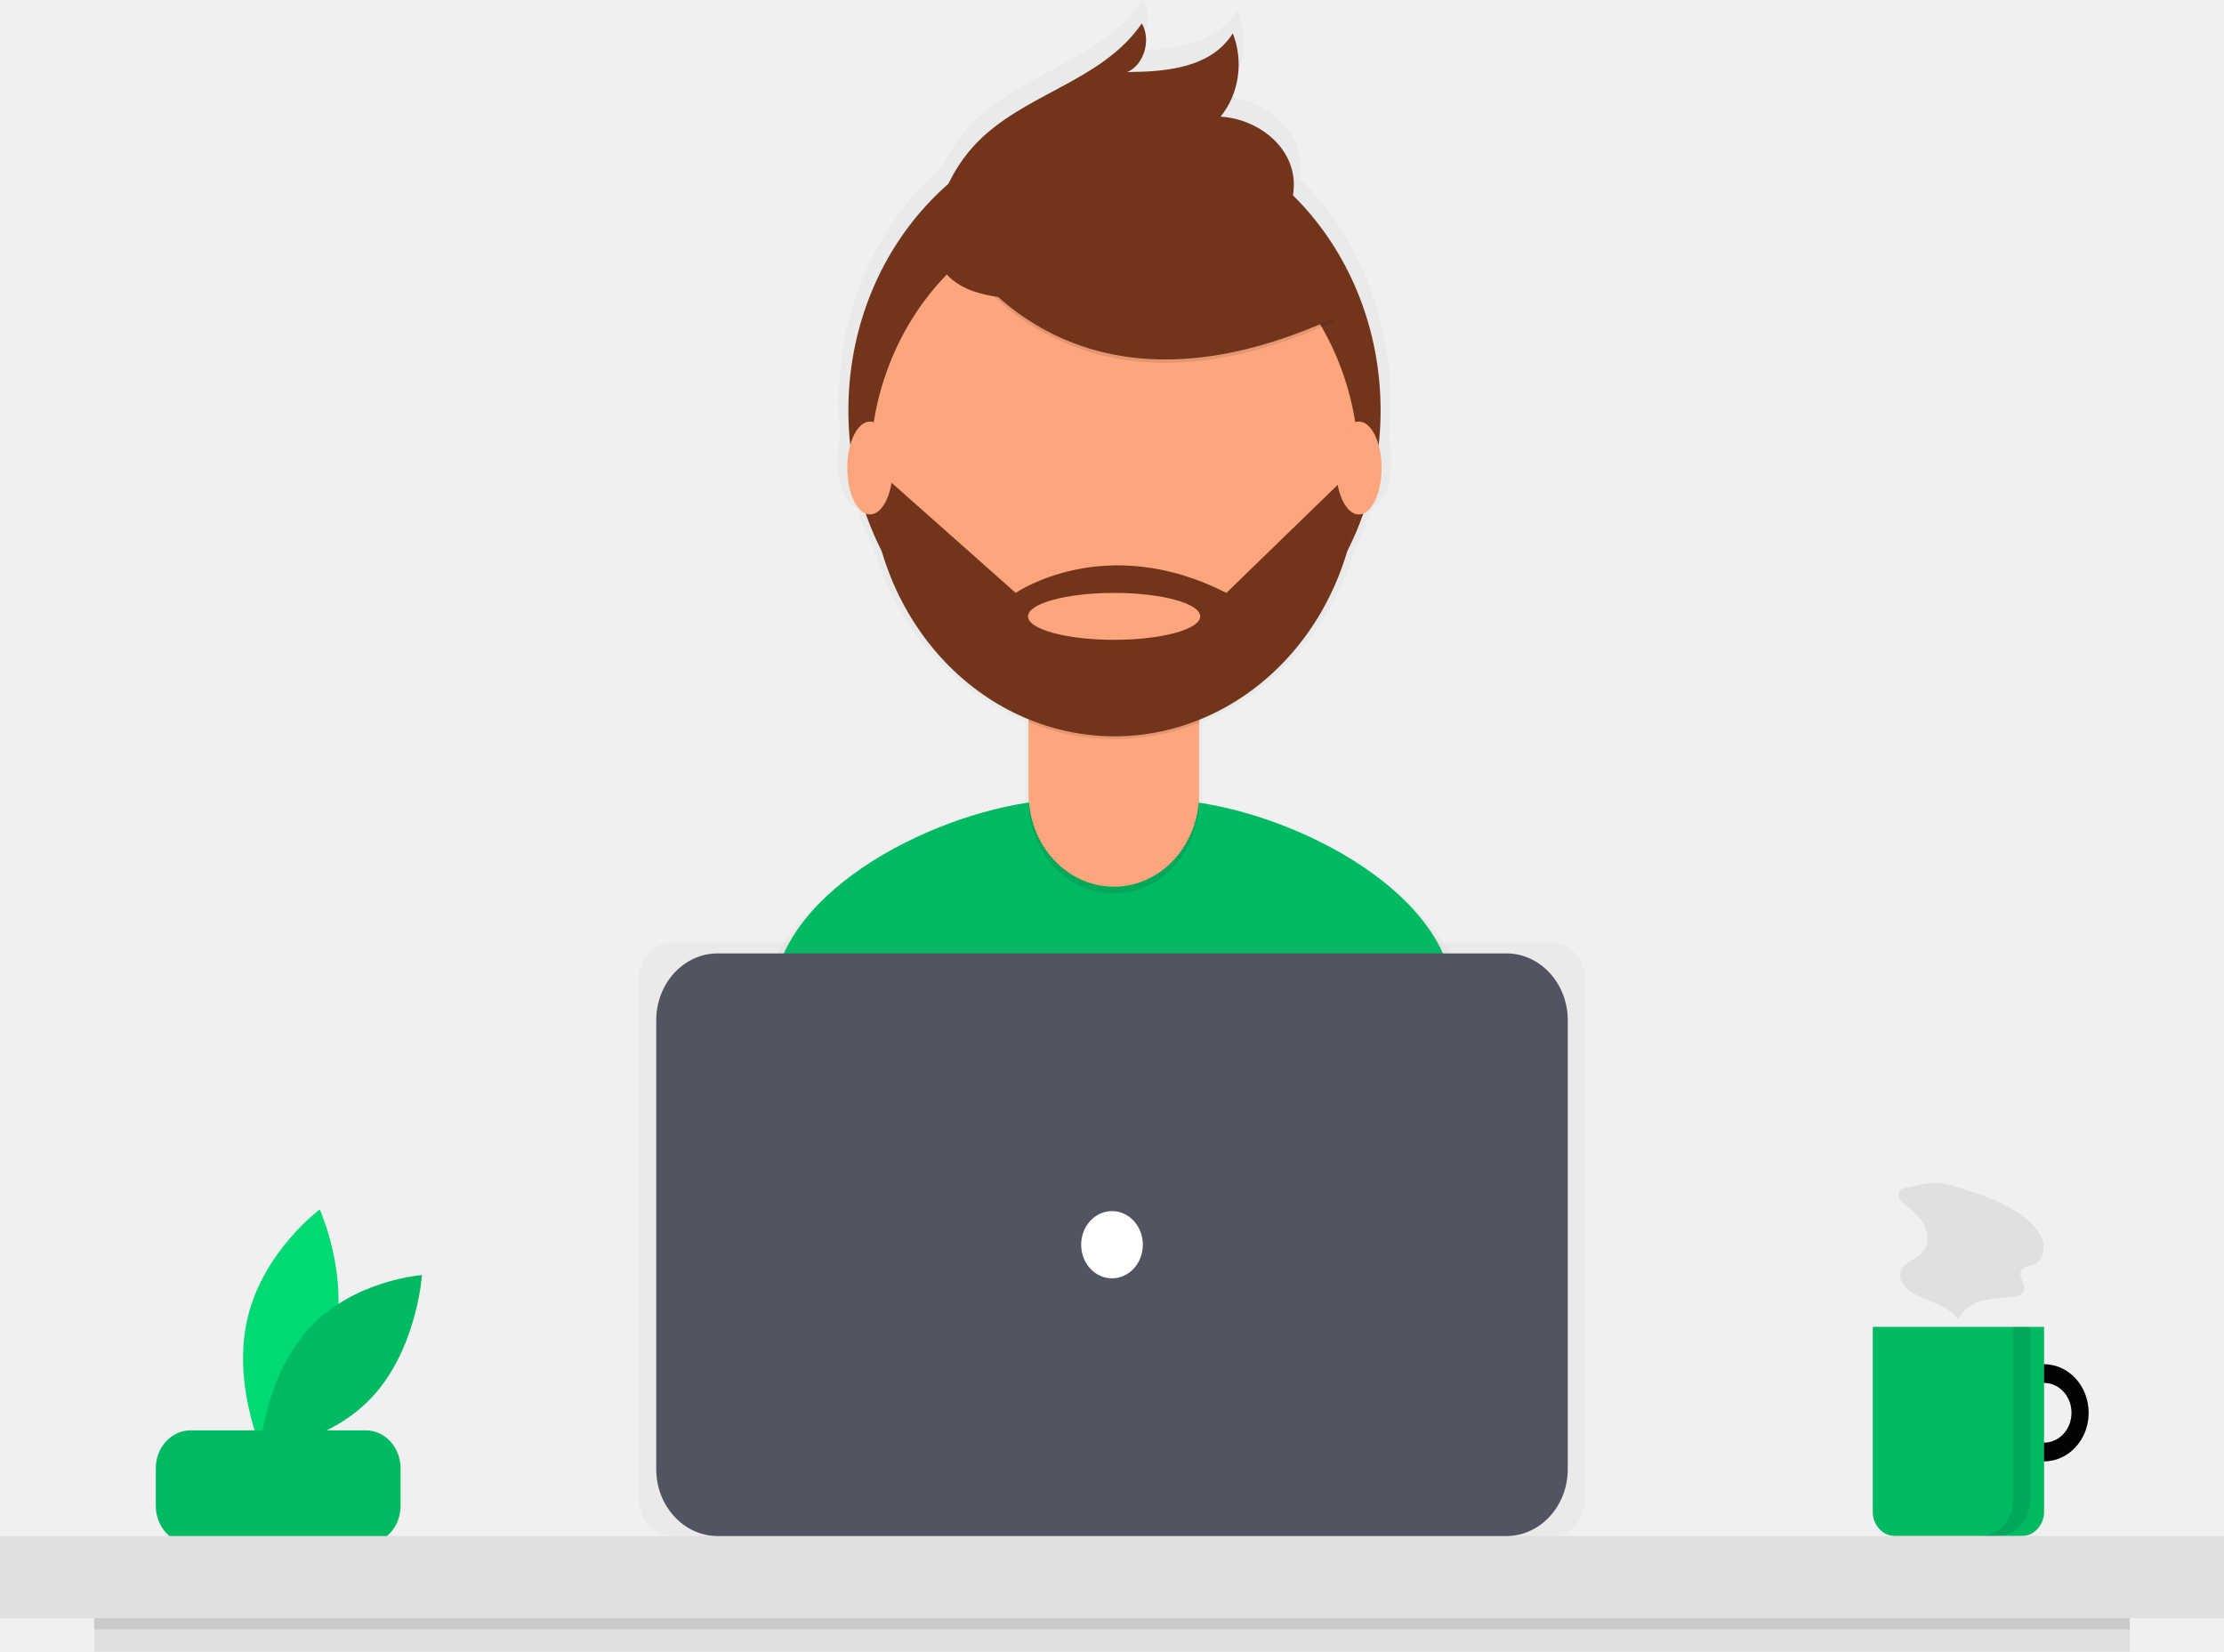
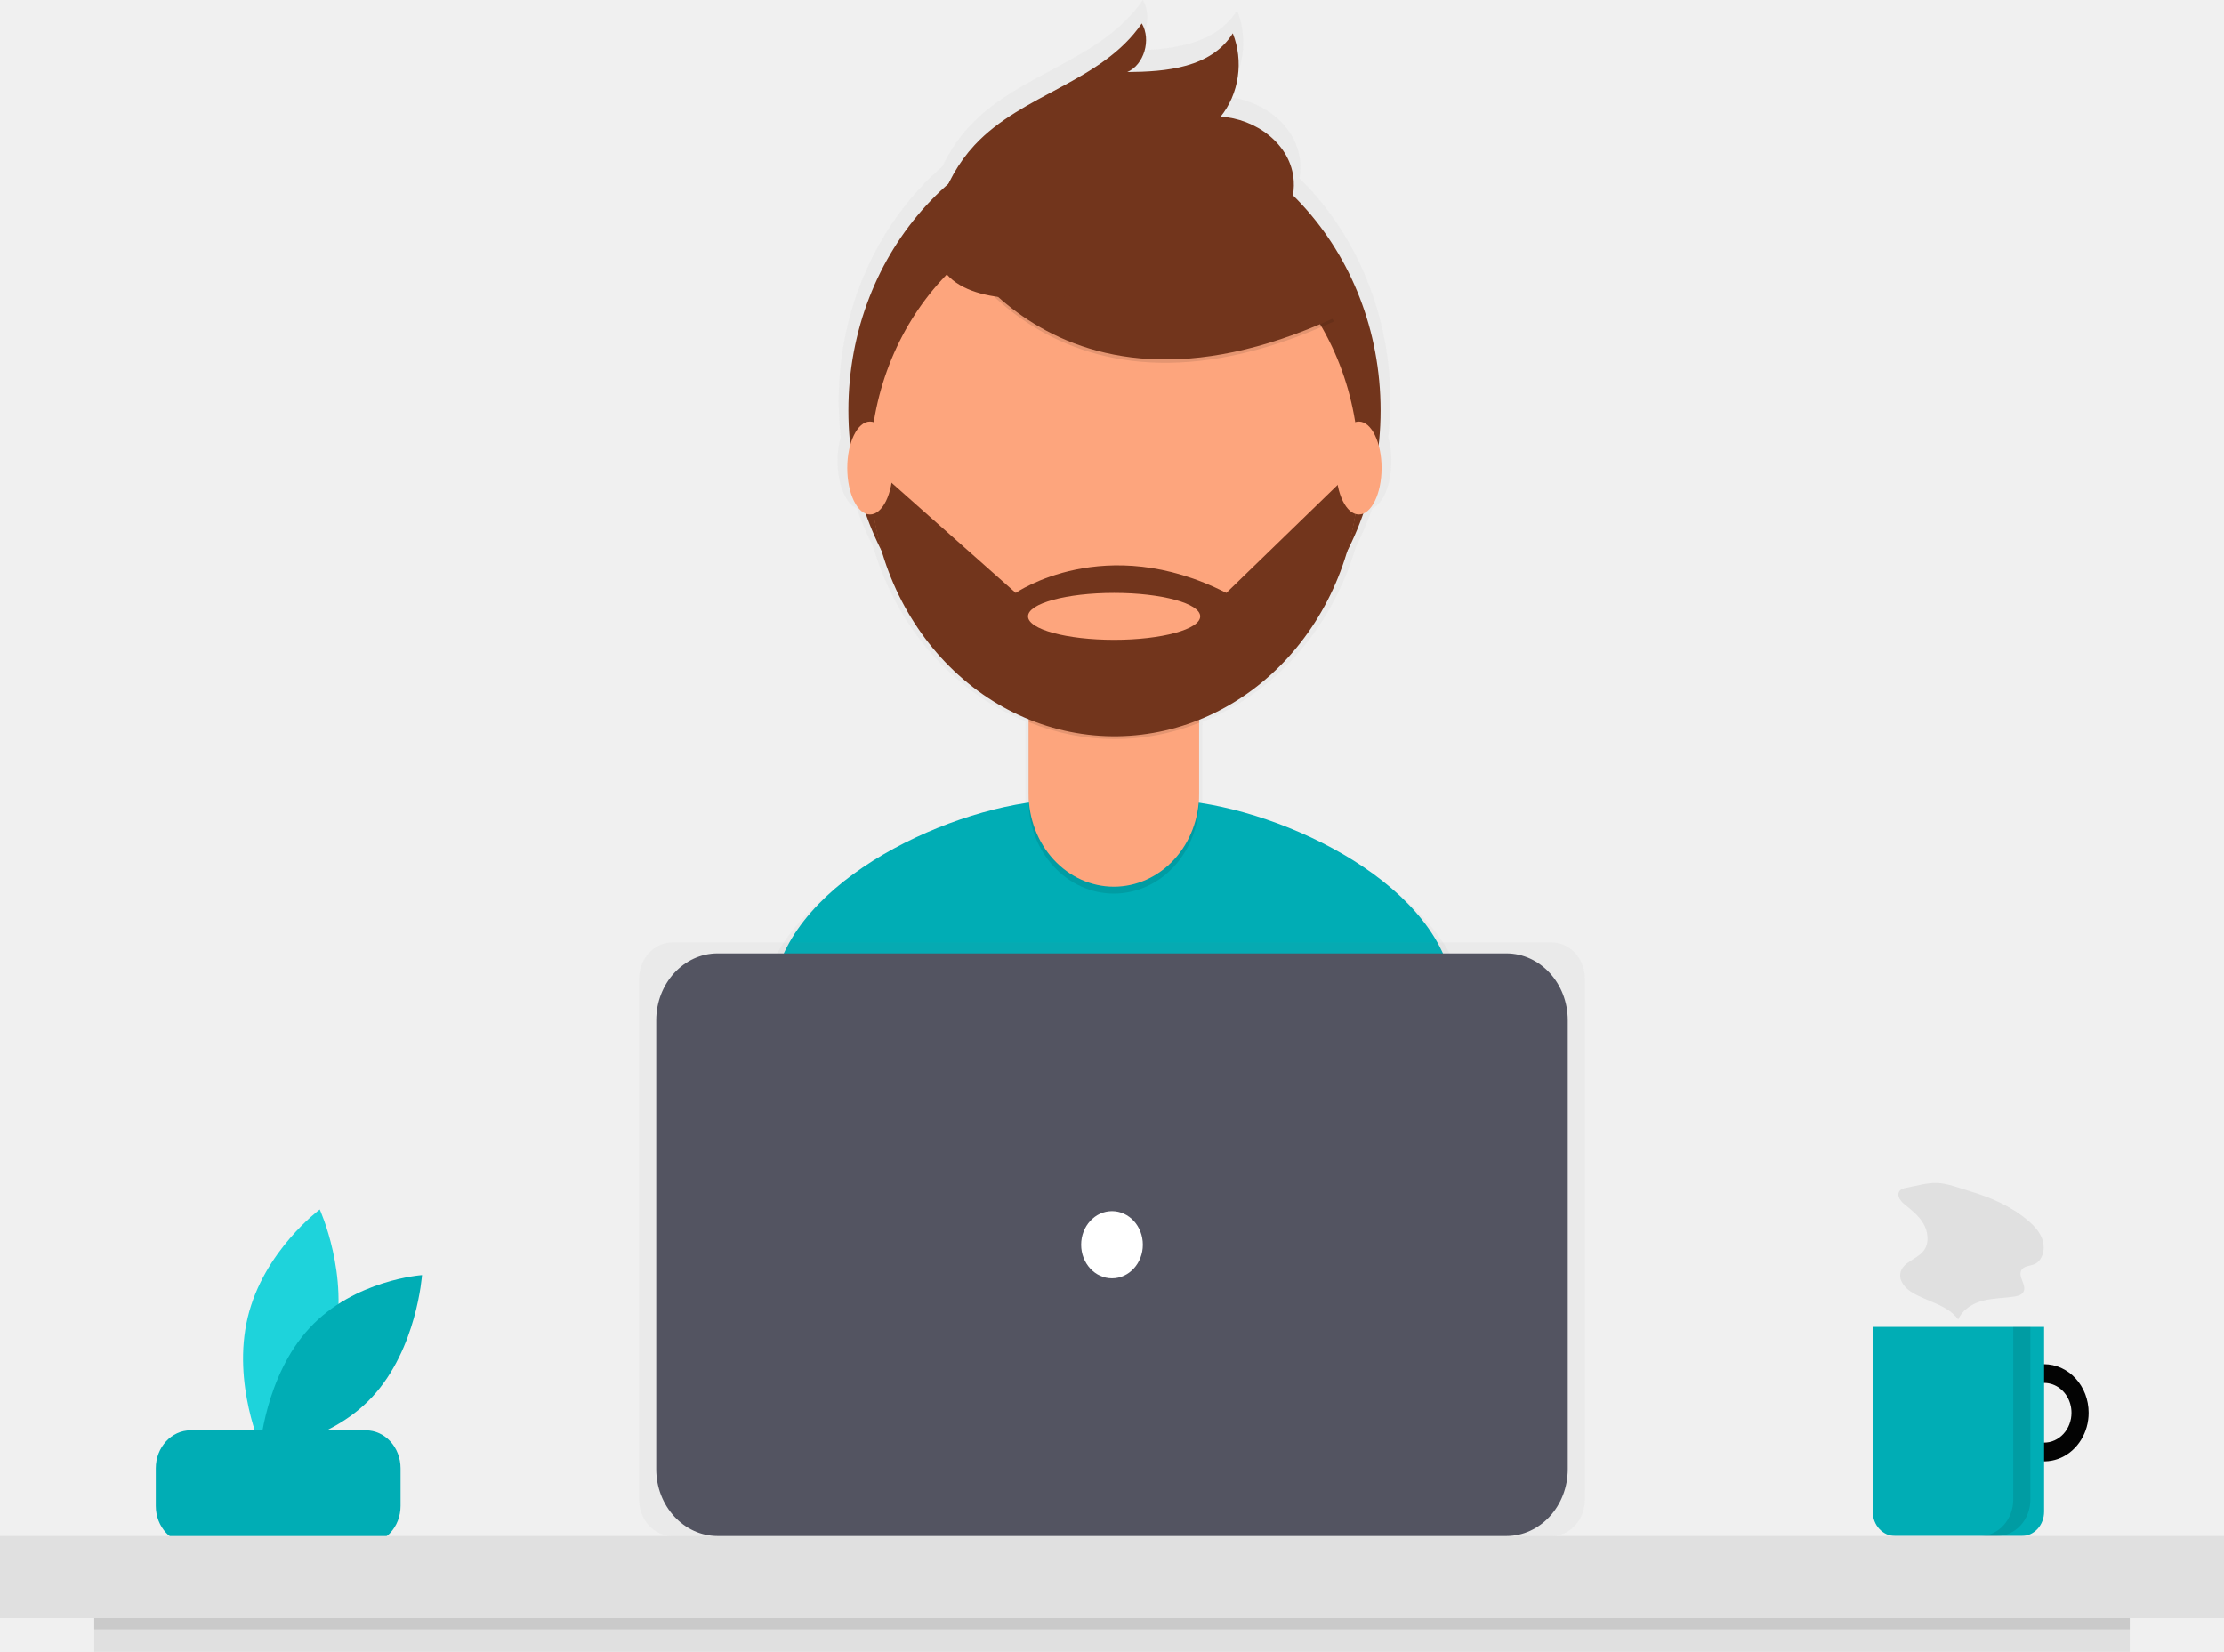
<svg xmlns="http://www.w3.org/2000/svg" width="206" height="153" viewBox="0 0 206 153" fill="none">
-   <path d="M30.925 124.297C29.444 130.445 24.254 134.286 24.254 134.286C24.254 134.286 21.465 128.161 22.947 122.014C24.428 115.867 29.617 112.025 29.617 112.025C29.617 112.025 32.406 118.15 30.925 124.297Z" fill="#00DA74" />
-   <path d="M28.678 122.997C24.53 127.464 24.066 134.283 24.066 134.283C24.066 134.283 30.328 133.859 34.476 129.393C38.624 124.926 39.089 118.107 39.089 118.107C39.089 118.107 32.827 118.53 28.678 122.997Z" fill="#00BA63" />
-   <path d="M33.881 132.486H17.654C15.874 132.486 14.431 134.059 14.431 135.999V139.489C14.431 141.429 15.874 143.001 17.654 143.001H33.881C35.66 143.001 37.103 141.429 37.103 139.489V135.999C37.103 134.059 35.66 132.486 33.881 132.486Z" fill="#00BA63" />
+   <path d="M30.925 124.297C29.444 130.445 24.254 134.286 24.254 134.286C24.254 134.286 21.465 128.161 22.947 122.014C24.428 115.867 29.617 112.025 29.617 112.025C29.617 112.025 32.406 118.15 30.925 124.297Z" fill="#1ED3DB" />
+   <path d="M28.678 122.997C24.53 127.464 24.066 134.283 24.066 134.283C24.066 134.283 30.328 133.859 34.476 129.393C38.624 124.926 39.089 118.107 39.089 118.107C39.089 118.107 32.827 118.53 28.678 122.997Z" fill="#00ADB5" />
+   <path d="M33.881 132.486H17.654C15.874 132.486 14.431 134.059 14.431 135.999V139.489C14.431 141.429 15.874 143.001 17.654 143.001H33.881C35.66 143.001 37.103 141.429 37.103 139.489V135.999C37.103 134.059 35.66 132.486 33.881 132.486Z" fill="#00ADB5" />
  <path d="M189.336 126.362C188.52 126.362 187.722 126.626 187.043 127.12C186.365 127.614 185.836 128.317 185.524 129.139C185.211 129.96 185.13 130.865 185.289 131.737C185.448 132.609 185.841 133.411 186.418 134.04C186.995 134.669 187.73 135.097 188.531 135.27C189.331 135.444 190.161 135.355 190.915 135.015C191.669 134.674 192.313 134.098 192.767 133.358C193.22 132.619 193.462 131.749 193.462 130.86C193.462 129.667 193.028 128.523 192.254 127.68C191.48 126.836 190.43 126.362 189.336 126.362ZM189.336 133.627C188.834 133.627 188.343 133.465 187.925 133.161C187.508 132.857 187.182 132.424 186.99 131.919C186.798 131.413 186.747 130.857 186.845 130.32C186.943 129.783 187.185 129.29 187.54 128.903C187.895 128.516 188.348 128.252 188.841 128.145C189.333 128.038 189.844 128.093 190.308 128.303C190.772 128.512 191.168 128.867 191.447 129.322C191.726 129.777 191.875 130.312 191.875 130.86C191.875 131.594 191.608 132.298 191.131 132.817C190.655 133.336 190.009 133.627 189.336 133.627Z" fill="black" />
  <path opacity="0.1" d="M189.336 126.362C188.52 126.362 187.722 126.626 187.043 127.12C186.365 127.614 185.836 128.317 185.524 129.139C185.211 129.96 185.13 130.865 185.289 131.737C185.448 132.609 185.841 133.411 186.418 134.04C186.995 134.669 187.73 135.097 188.531 135.27C189.331 135.444 190.161 135.355 190.915 135.015C191.669 134.674 192.313 134.098 192.767 133.358C193.22 132.619 193.462 131.749 193.462 130.86C193.462 129.667 193.028 128.523 192.254 127.68C191.48 126.836 190.43 126.362 189.336 126.362ZM189.336 133.627C188.834 133.627 188.343 133.465 187.925 133.161C187.508 132.857 187.182 132.424 186.99 131.919C186.798 131.413 186.747 130.857 186.845 130.32C186.943 129.783 187.185 129.29 187.54 128.903C187.895 128.516 188.348 128.252 188.841 128.145C189.333 128.038 189.844 128.093 190.308 128.303C190.772 128.512 191.168 128.867 191.447 129.322C191.726 129.777 191.875 130.312 191.875 130.86C191.875 131.594 191.608 132.298 191.131 132.817C190.655 133.336 190.009 133.627 189.336 133.627Z" fill="#212121" />
-   <path d="M173.465 122.903H189.336V140.022C189.336 140.62 189.118 141.193 188.73 141.616C188.343 142.038 187.817 142.276 187.268 142.276H175.533C174.985 142.276 174.459 142.038 174.071 141.616C173.683 141.193 173.465 140.62 173.465 140.022V122.903Z" fill="#00BA63" />
+   <path d="M173.465 122.903H189.336V140.022C189.336 140.62 189.118 141.193 188.73 141.616C188.343 142.038 187.817 142.276 187.268 142.276H175.533C174.985 142.276 174.459 142.038 174.071 141.616C173.683 141.193 173.465 140.62 173.465 140.022V122.903Z" fill="#00ADB5" />
  <path d="M206 142.276H0V149.887H206V142.276Z" fill="#E0E0E0" />
  <g opacity="0.7">
    <path opacity="0.7" d="M135.497 91.353C133.29 82.618 120.773 76.24 111.355 74.826C111.356 74.762 111.359 74.698 111.359 74.633V67.156C111.369 67.152 111.38 67.149 111.39 67.145V66.861C114.732 65.507 117.748 63.341 120.21 60.529C122.672 57.717 124.515 54.332 125.6 50.63C126.182 49.483 126.688 48.292 127.116 47.067C128.121 46.668 128.88 44.861 128.88 42.69C128.884 41.947 128.789 41.208 128.597 40.495C128.72 39.389 128.783 38.277 128.785 37.163C128.789 33.269 128.042 29.417 126.591 25.858C125.141 22.299 123.021 19.113 120.367 16.505C120.446 16.057 120.473 15.601 120.447 15.146C120.234 11.558 116.717 9.12 113.421 8.957C114.291 7.88 114.864 6.557 115.072 5.139C115.279 3.722 115.114 2.27 114.594 0.952C112.492 4.289 108.177 4.644 104.464 4.67C106.066 3.993 106.787 1.573 105.855 2.28882e-05C101.974 5.67 94.407 6.72 89.791 11.693C88.785 12.781 87.942 14.034 87.293 15.406C84.292 18.011 81.87 21.321 80.206 25.087C78.542 28.854 77.68 32.982 77.682 37.163C77.684 38.267 77.746 39.369 77.867 40.465C77.669 41.187 77.571 41.937 77.575 42.69C77.575 44.871 78.341 46.683 79.353 47.071C79.783 48.301 80.292 49.495 80.876 50.646C81.958 54.327 83.788 57.694 86.232 60.495C88.675 63.296 91.668 65.458 94.987 66.821V74.633C94.987 74.693 94.99 74.752 94.991 74.812C85.537 76.202 72.921 82.63 70.732 91.435C68.843 99.038 66.826 107.389 65.822 112.291C74.425 118.879 92.476 122.748 103.789 122.748C114.537 122.748 132.105 119.256 140.455 113.257C139.55 107.871 137.469 99.154 135.497 91.353Z" fill="url(#paint0_linear)" />
  </g>
-   <path d="M103.766 120.579C114.134 120.579 131.081 117.211 139.136 111.424C138.263 106.228 136.256 97.819 134.354 90.293C131.931 80.71 116.641 74.065 107.52 74.065H98.731C89.582 74.065 74.269 80.748 71.877 90.373C70.055 97.708 68.109 105.763 67.14 110.492C75.439 116.847 92.853 120.579 103.766 120.579Z" fill="#00BA63" />
+   <path d="M103.766 120.579C114.134 120.579 131.081 117.211 139.136 111.424C138.263 106.228 136.256 97.819 134.354 90.293C131.931 80.71 116.641 74.065 107.52 74.065H98.731C89.582 74.065 74.269 80.748 71.877 90.373C70.055 97.708 68.109 105.763 67.14 110.492C75.439 116.847 92.853 120.579 103.766 120.579Z" fill="#00ADB5" />
  <path d="M103.23 64.882C116.843 64.882 127.879 52.855 127.879 38.018C127.879 23.181 116.843 11.154 103.23 11.154C89.617 11.154 78.582 23.181 78.582 38.018C78.582 52.855 89.617 64.882 103.23 64.882Z" fill="#72351C" />
  <path opacity="0.1" d="M95.275 60.394H111.069V74.164C111.069 76.447 110.237 78.636 108.756 80.25C107.275 81.864 105.266 82.771 103.172 82.771H103.172C101.077 82.771 99.069 81.864 97.588 80.25C96.107 78.636 95.275 76.447 95.275 74.164V60.394H95.275Z" fill="black" />
  <path d="M97.54 59.756H108.803C109.404 59.756 109.98 60.016 110.405 60.479C110.83 60.942 111.069 61.57 111.069 62.225V73.527C111.069 75.809 110.237 77.999 108.756 79.613C107.275 81.227 105.266 82.133 103.172 82.133H103.172C101.077 82.133 99.069 81.227 97.588 79.613C96.107 77.999 95.275 75.809 95.275 73.527V62.225C95.275 61.57 95.514 60.942 95.939 60.479C96.363 60.016 96.94 59.756 97.54 59.756Z" fill="#FDA57D" />
  <path opacity="0.1" d="M95.304 66.893C100.394 68.966 105.997 68.983 111.098 66.941V64.826H95.304V66.893Z" fill="black" />
  <path d="M103.23 68.046C115.733 68.046 125.868 57 125.868 43.373C125.868 29.747 115.733 18.701 103.23 18.701C90.728 18.701 80.593 29.747 80.593 43.373C80.593 57 90.728 68.046 103.23 68.046Z" fill="#FDA57D" />
  <path opacity="0.1" d="M87.106 20.931C87.106 20.931 96.646 42.038 123.558 29.777L117.293 19.069L106.186 14.723L87.106 20.931Z" fill="black" />
  <path d="M87.106 20.621C87.106 20.621 96.646 41.727 123.558 29.467L117.293 18.758L106.186 14.413L87.106 20.621Z" fill="#72351C" />
  <path d="M87.021 19.195C87.664 17.024 88.775 15.054 90.262 13.449C94.716 8.651 102.015 7.639 105.759 2.169C106.658 3.687 105.962 6.021 104.417 6.674C107.999 6.648 112.162 6.306 114.189 3.087C114.69 4.359 114.85 5.76 114.65 7.127C114.45 8.494 113.897 9.771 113.057 10.809C116.237 10.966 119.63 13.318 119.835 16.78C119.972 19.086 118.645 21.27 116.906 22.592C115.167 23.915 113.064 24.522 110.993 25.02C104.948 26.472 83.076 32.56 87.021 19.195Z" fill="#72351C" />
  <path d="M125.867 43.589H125.267L113.591 54.919C102.342 49.176 94.083 54.919 94.083 54.919L81.837 44.055L80.602 44.224C80.77 50.7 83.267 56.843 87.555 61.329C91.843 65.815 97.578 68.282 103.521 68.199C109.465 68.116 115.139 65.488 119.32 60.884C123.501 56.279 125.853 50.067 125.867 43.589ZM103.196 59.264C98.792 59.264 95.222 58.291 95.222 57.091C95.222 55.891 98.792 54.919 103.196 54.919C107.6 54.919 111.17 55.891 111.17 57.091C111.17 58.291 107.6 59.264 103.196 59.264Z" fill="#72351C" />
  <path d="M80.584 47.653C81.747 47.653 82.69 45.727 82.69 43.35C82.69 40.973 81.747 39.047 80.584 39.047C79.421 39.047 78.478 40.973 78.478 43.35C78.478 45.727 79.421 47.653 80.584 47.653Z" fill="#FDA57D" />
  <path d="M125.865 47.653C127.028 47.653 127.971 45.727 127.971 43.35C127.971 40.973 127.028 39.047 125.865 39.047C124.702 39.047 123.759 40.973 123.759 43.35C123.759 45.727 124.702 47.653 125.865 47.653Z" fill="#FDA57D" />
  <g opacity="0.7">
    <path opacity="0.7" d="M143.728 87.294H62.272C60.574 87.294 59.197 88.795 59.197 90.645V138.925C59.197 140.775 60.574 142.276 62.272 142.276H143.728C145.426 142.276 146.803 140.775 146.803 138.925V90.645C146.803 88.795 145.426 87.294 143.728 87.294Z" fill="url(#paint1_linear)" />
  </g>
  <path d="M139.525 88.309H66.475C63.332 88.309 60.784 91.085 60.784 94.511V136.074C60.784 139.499 63.332 142.276 66.475 142.276H139.525C142.668 142.276 145.216 139.499 145.216 136.074V94.511C145.216 91.085 142.668 88.309 139.525 88.309Z" fill="#535461" />
  <path d="M103 118.406C104.578 118.406 105.857 117.012 105.857 115.292C105.857 113.573 104.578 112.179 103 112.179C101.422 112.179 100.143 113.573 100.143 115.292C100.143 117.012 101.422 118.406 103 118.406Z" fill="white" />
  <path d="M197.271 149.887H8.729V153H197.271V149.887Z" fill="#E0E0E0" />
  <path opacity="0.1" d="M197.271 149.887H8.729V150.924H197.271V149.887Z" fill="black" />
  <path opacity="0.1" d="M186.479 122.903V138.903C186.479 139.797 186.153 140.655 185.573 141.288C184.992 141.92 184.205 142.276 183.384 142.276H184.971C185.792 142.276 186.579 141.92 187.16 141.288C187.74 140.655 188.066 139.797 188.066 138.903V122.903H186.479Z" fill="black" />
  <path d="M176.597 110.007C176.329 110.057 176.027 110.136 175.896 110.395C175.688 110.806 176.065 111.27 176.41 111.553C177.046 112.075 177.716 112.588 178.148 113.317C178.581 114.045 178.716 115.063 178.244 115.761C177.627 116.673 176.155 116.869 176.012 117.992C175.921 118.712 176.492 119.327 177.071 119.689C178.501 120.581 180.344 120.819 181.379 122.216C181.808 121.256 182.766 120.701 183.721 120.464C184.676 120.227 185.668 120.245 186.637 120.084C186.949 120.032 187.301 119.928 187.441 119.619C187.712 119.02 186.94 118.302 187.206 117.701C187.409 117.244 188.004 117.279 188.439 117.096C189.147 116.798 189.439 115.805 189.238 115.007C189.037 114.209 188.47 113.586 187.873 113.075C186.265 111.698 184.331 110.888 182.375 110.305C181.465 110.034 180.397 109.609 179.452 109.568C178.54 109.528 177.5 109.839 176.597 110.007Z" fill="#E0E0E0" />
  <defs>
    <linearGradient id="paint0_linear" x1="44894.1" y1="79799" x2="44894.1" y2="14607" gradientUnits="userSpaceOnUse">
      <stop stop-color="#808080" stop-opacity="0.25" />
      <stop offset="0.535" stop-color="#808080" stop-opacity="0.12" />
      <stop offset="1" stop-color="#808080" stop-opacity="0.1" />
    </linearGradient>
    <linearGradient id="paint1_linear" x1="42611" y1="33933.9" x2="42611" y2="20854.1" gradientUnits="userSpaceOnUse">
      <stop stop-color="#808080" stop-opacity="0.25" />
      <stop offset="0.535" stop-color="#808080" stop-opacity="0.12" />
      <stop offset="1" stop-color="#808080" stop-opacity="0.1" />
    </linearGradient>
  </defs>
</svg>
